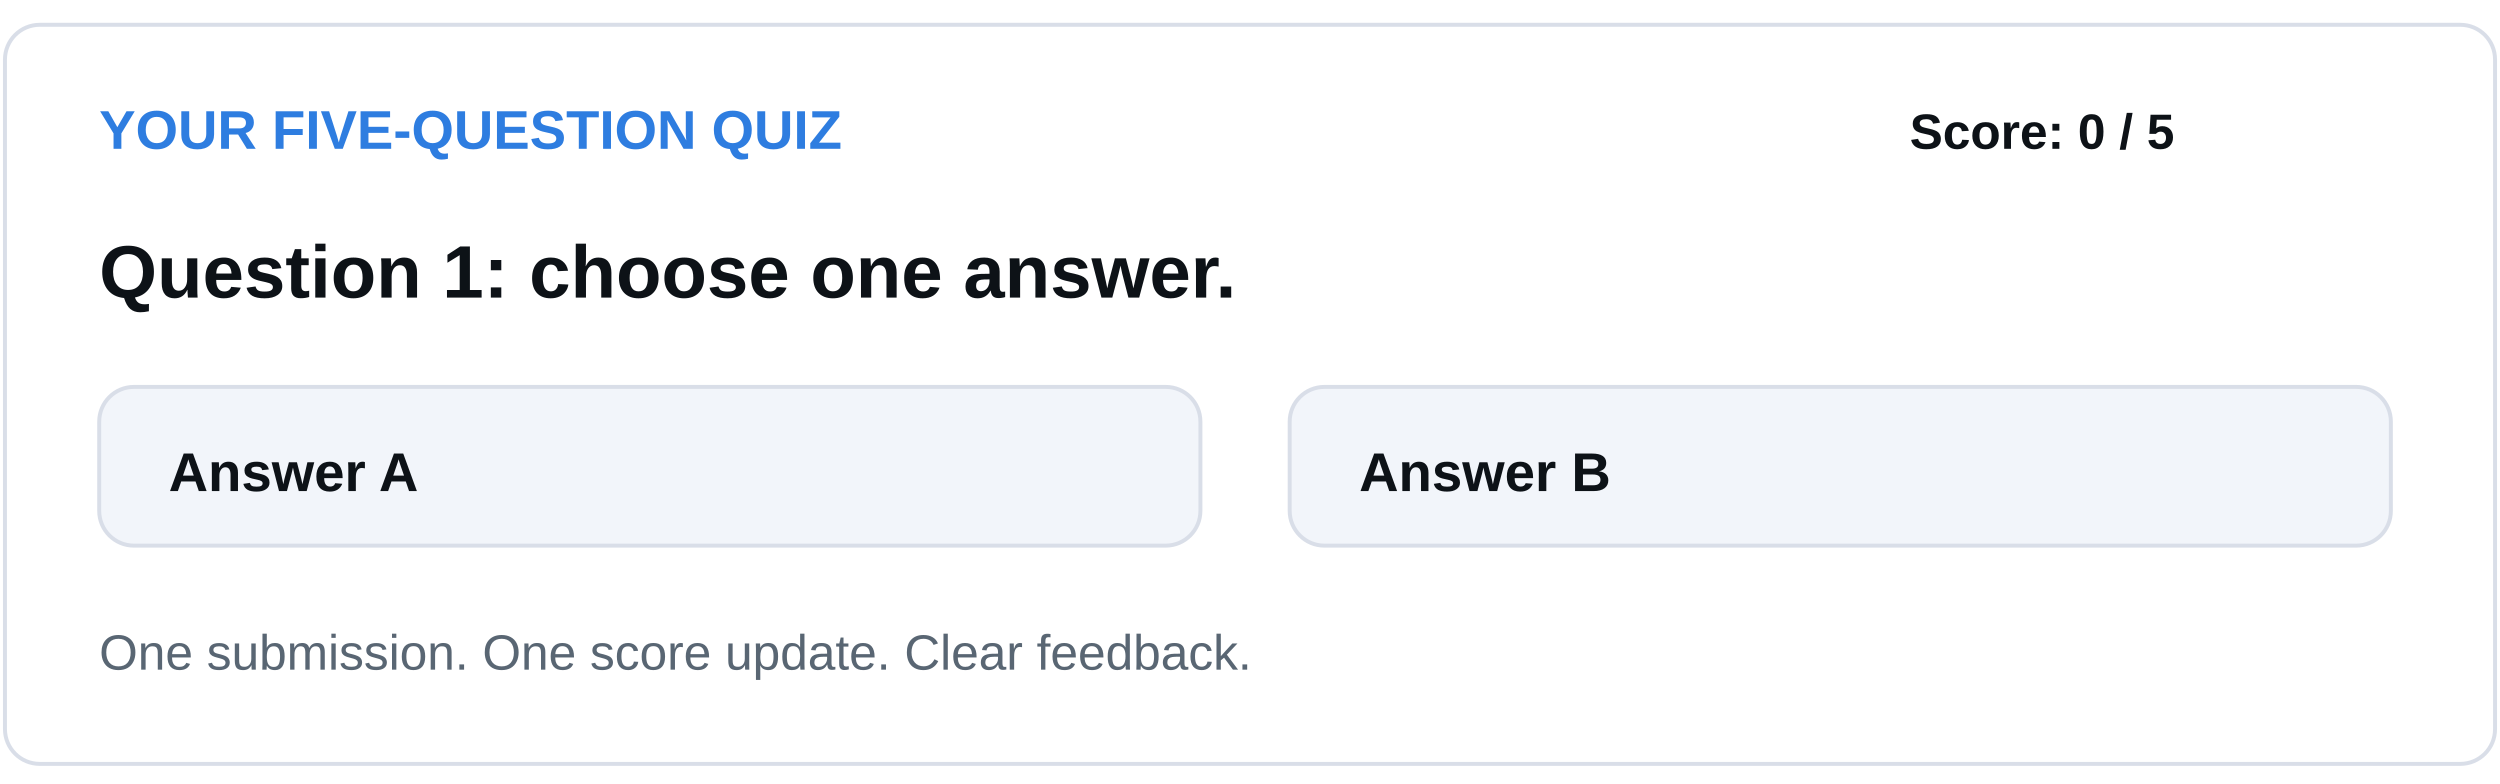
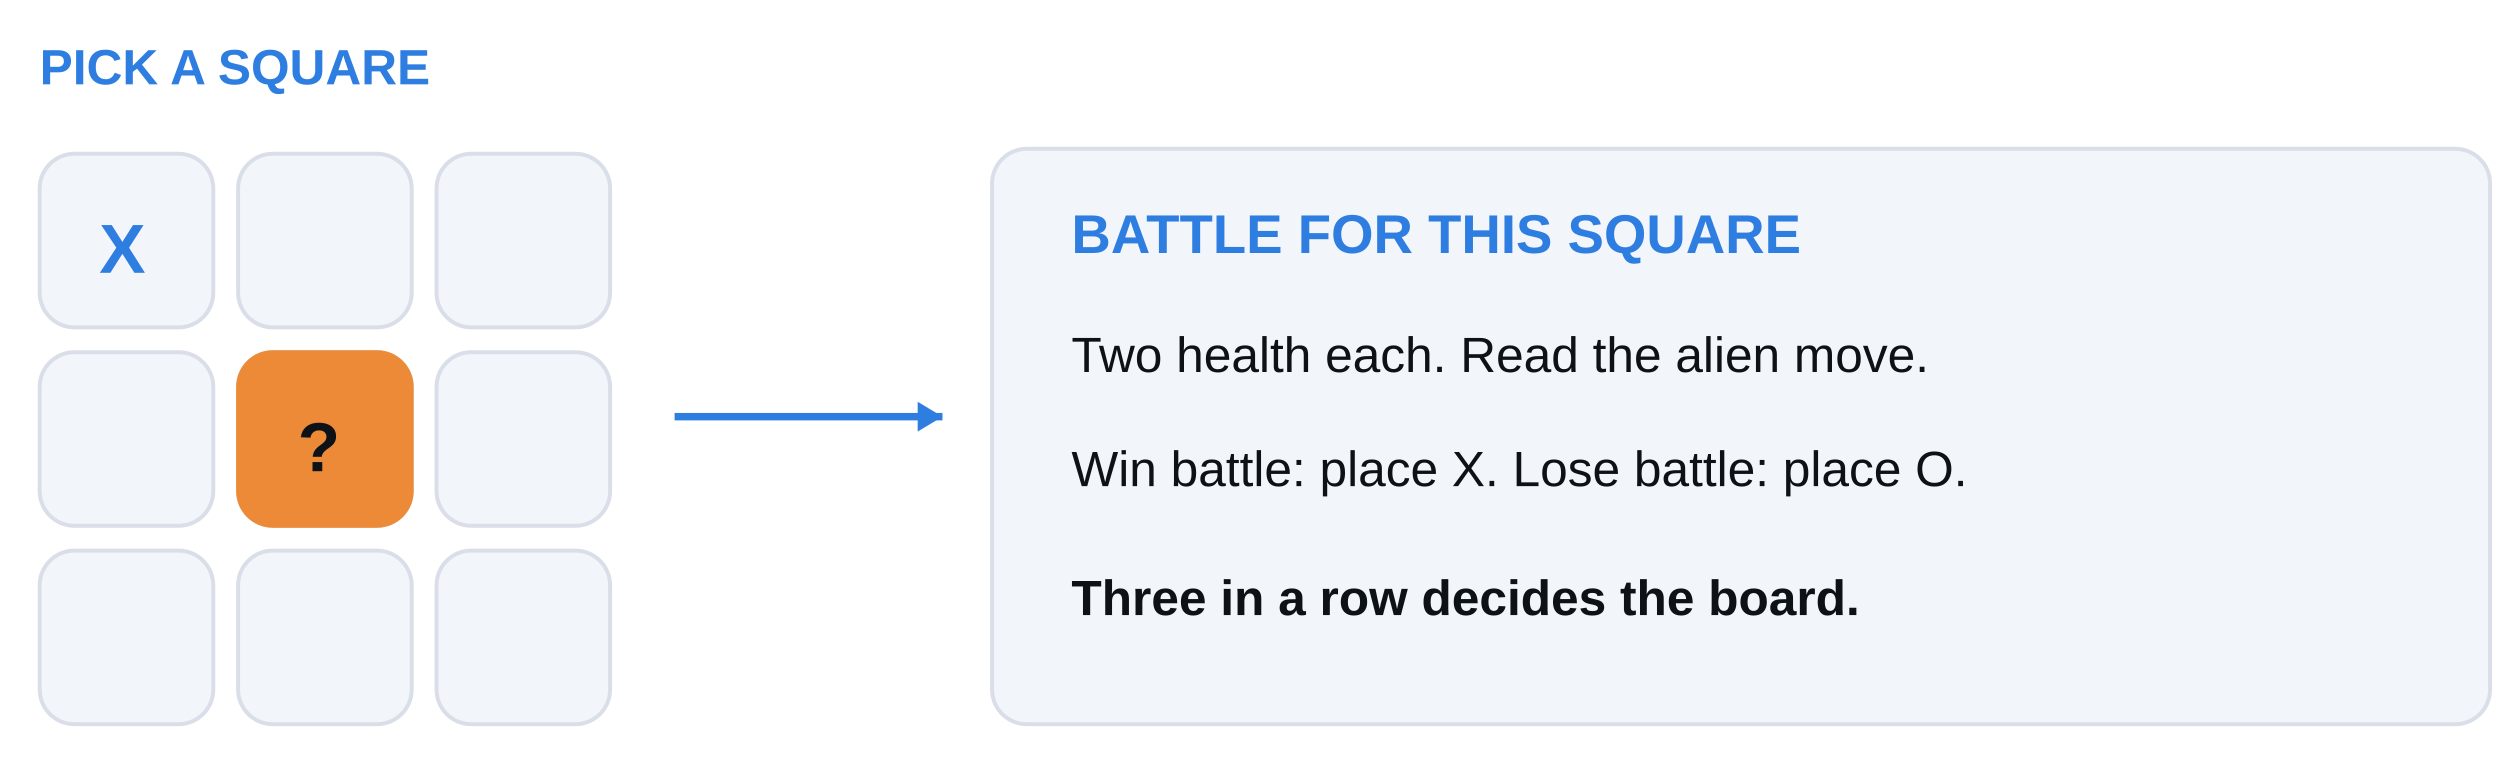
<svg xmlns="http://www.w3.org/2000/svg" width="504" height="158" preserveAspectRatio="xMinYMin meet" viewBox="0 0 504 158" version="1.0" fill-rule="evenodd">
  <clipPath id="clip">
    <rect x="0" y="0" width="504" height="158" />
  </clipPath>
  <g id="group" transform="scale(1,-1) translate(0,-158)" style="clip-path: url(#clip)">
    <g transform="">
-       <rect x="1" y="4" width="502" height="149" rx="7" ry="7" style="stroke: rgb(85%,87%,91%); stroke-linecap: butt; stroke-width: 0.8; fill: rgb(100%,100%,100%); fill-rule: evenodd;" />
-       <text x="20" y="128" style="font-family: Arial, Helvetica, sans-serif; font-weight: bold; font-size: 11px;fill: rgb(18%,49%,88%); stroke:none;" transform="translate(0,256) scale(1,-1)">YOUR FIVE-QUESTION QUIZ</text>
-       <text x="385" y="128" style="font-family: Arial, Helvetica, sans-serif; font-weight: bold; font-size: 10px;fill: rgb(5%,7%,9%); stroke:none;" transform="translate(0,256) scale(1,-1)">Score: 0 / 5</text>
-       <text x="20" y="98" style="font-family: Arial, Helvetica, sans-serif; font-weight: bold; font-size: 15px;fill: rgb(5%,7%,9%); stroke:none;" transform="translate(0,196) scale(1,-1)">Question 1: choose one answer.</text>
-       <rect x="20" y="48" width="222" height="32" rx="7" ry="7" style="stroke: rgb(85%,87%,91%); stroke-linecap: butt; stroke-width: 0.8; fill: rgb(95%,96%,98%); fill-rule: evenodd;" />
-       <text x="34" y="59" style="font-family: Arial, Helvetica, sans-serif; font-weight: bold; font-size: 11px;fill: rgb(5%,7%,9%); stroke:none;" transform="translate(0,118) scale(1,-1)">Answer A</text>
-       <rect x="260" y="48" width="222" height="32" rx="7" ry="7" style="stroke: rgb(85%,87%,91%); stroke-linecap: butt; stroke-width: 0.8; fill: rgb(95%,96%,98%); fill-rule: evenodd;" />
-       <text x="274" y="59" style="font-family: Arial, Helvetica, sans-serif; font-weight: bold; font-size: 11px;fill: rgb(5%,7%,9%); stroke:none;" transform="translate(0,118) scale(1,-1)">Answer B</text>
-       <text x="20" y="23" style="font-family: Arial, Helvetica, sans-serif; font-size: 10px;fill: rgb(35%,40%,45%); stroke:none;" transform="translate(0,46) scale(1,-1)">One submission. One score update. Clear feedback.</text>
+       <text x="8" y="141" style="font-family: Arial, Helvetica, sans-serif; font-weight: bold; font-size: 10px;fill: rgb(18%,49%,88%); stroke:none;" transform="translate(0,282) scale(1,-1)">PICK A SQUARE</text>
+       <rect x="8" y="92" width="35" height="35" rx="7" ry="7" style="stroke: rgb(85%,87%,91%); stroke-linecap: butt; stroke-width: 0.8; fill: rgb(95%,96%,98%); fill-rule: evenodd;" />
+       <text x="20" y="103" style="font-family: Arial, Helvetica, sans-serif; font-weight: bold; font-size: 14px;fill: rgb(18%,49%,88%); stroke:none;" transform="translate(0,206) scale(1,-1)">X</text>
+       <rect x="48" y="92" width="35" height="35" rx="7" ry="7" style="stroke: rgb(85%,87%,91%); stroke-linecap: butt; stroke-width: 0.8; fill: rgb(95%,96%,98%); fill-rule: evenodd;" />
+       <rect x="88" y="92" width="35" height="35" rx="7" ry="7" style="stroke: rgb(85%,87%,91%); stroke-linecap: butt; stroke-width: 0.8; fill: rgb(95%,96%,98%); fill-rule: evenodd;" />
+       <rect x="8" y="52" width="35" height="35" rx="7" ry="7" style="stroke: rgb(85%,87%,91%); stroke-linecap: butt; stroke-width: 0.8; fill: rgb(95%,96%,98%); fill-rule: evenodd;" />
+       <rect x="48" y="52" width="35" height="35" rx="7" ry="7" style="stroke: rgb(85%,87%,91%); stroke-linecap: butt; stroke-width: 0.8; fill: rgb(95%,96%,98%); fill-rule: evenodd;" />
+       <rect x="48" y="52" width="35" height="35" rx="7" ry="7" style="stroke: rgb(93%,54%,22%); stroke-linecap: butt; stroke-width: 0.8; fill: rgb(93%,54%,22%); fill-rule: evenodd;" />
+       <text x="60" y="63" style="font-family: Arial, Helvetica, sans-serif; font-weight: bold; font-size: 14px;fill: rgb(5%,7%,9%); stroke:none;" transform="translate(0,126) scale(1,-1)">?</text>
+       <rect x="88" y="52" width="35" height="35" rx="7" ry="7" style="stroke: rgb(85%,87%,91%); stroke-linecap: butt; stroke-width: 0.8; fill: rgb(95%,96%,98%); fill-rule: evenodd;" />
+       <rect x="8" y="12" width="35" height="35" rx="7" ry="7" style="stroke: rgb(85%,87%,91%); stroke-linecap: butt; stroke-width: 0.8; fill: rgb(95%,96%,98%); fill-rule: evenodd;" />
+       <rect x="48" y="12" width="35" height="35" rx="7" ry="7" style="stroke: rgb(85%,87%,91%); stroke-linecap: butt; stroke-width: 0.8; fill: rgb(95%,96%,98%); fill-rule: evenodd;" />
+       <rect x="88" y="12" width="35" height="35" rx="7" ry="7" style="stroke: rgb(85%,87%,91%); stroke-linecap: butt; stroke-width: 0.8; fill: rgb(95%,96%,98%); fill-rule: evenodd;" />
+       <path d="M 136,74 L 190,74 Z" style="stroke: rgb(18%,49%,88%); stroke-linecap: butt; stroke-width: 1.5;" />
+       <polygon points="190 74, 185 77, 185 71" style="stroke: none; stroke-linecap: butt; stroke-width: 1; fill: rgb(18%,49%,88%); fill-rule: evenodd;" />
+       <rect x="200" y="12" width="302" height="116" rx="7" ry="7" style="stroke: rgb(85%,87%,91%); stroke-linecap: butt; stroke-width: 0.8; fill: rgb(95%,96%,98%); fill-rule: evenodd;" />
+       <text x="216" y="107" style="font-family: Arial, Helvetica, sans-serif; font-weight: bold; font-size: 11px;fill: rgb(18%,49%,88%); stroke:none;" transform="translate(0,214) scale(1,-1)">BATTLE FOR THIS SQUARE</text>
+       <text x="216" y="83" style="font-family: Arial, Helvetica, sans-serif; font-size: 10px;fill: rgb(5%,7%,9%); stroke:none;" transform="translate(0,166) scale(1,-1)">Two health each. Read the alien move.</text>
+       <text x="216" y="60" style="font-family: Arial, Helvetica, sans-serif; font-size: 10px;fill: rgb(5%,7%,9%); stroke:none;" transform="translate(0,120) scale(1,-1)">Win battle: place X. Lose battle: place O.</text>
+       <text x="216" y="34" style="font-family: Arial, Helvetica, sans-serif; font-weight: bold; font-size: 10px;fill: rgb(5%,7%,9%); stroke:none;" transform="translate(0,68) scale(1,-1)">Three in a row decides the board.</text>
    </g>
  </g>
</svg>
